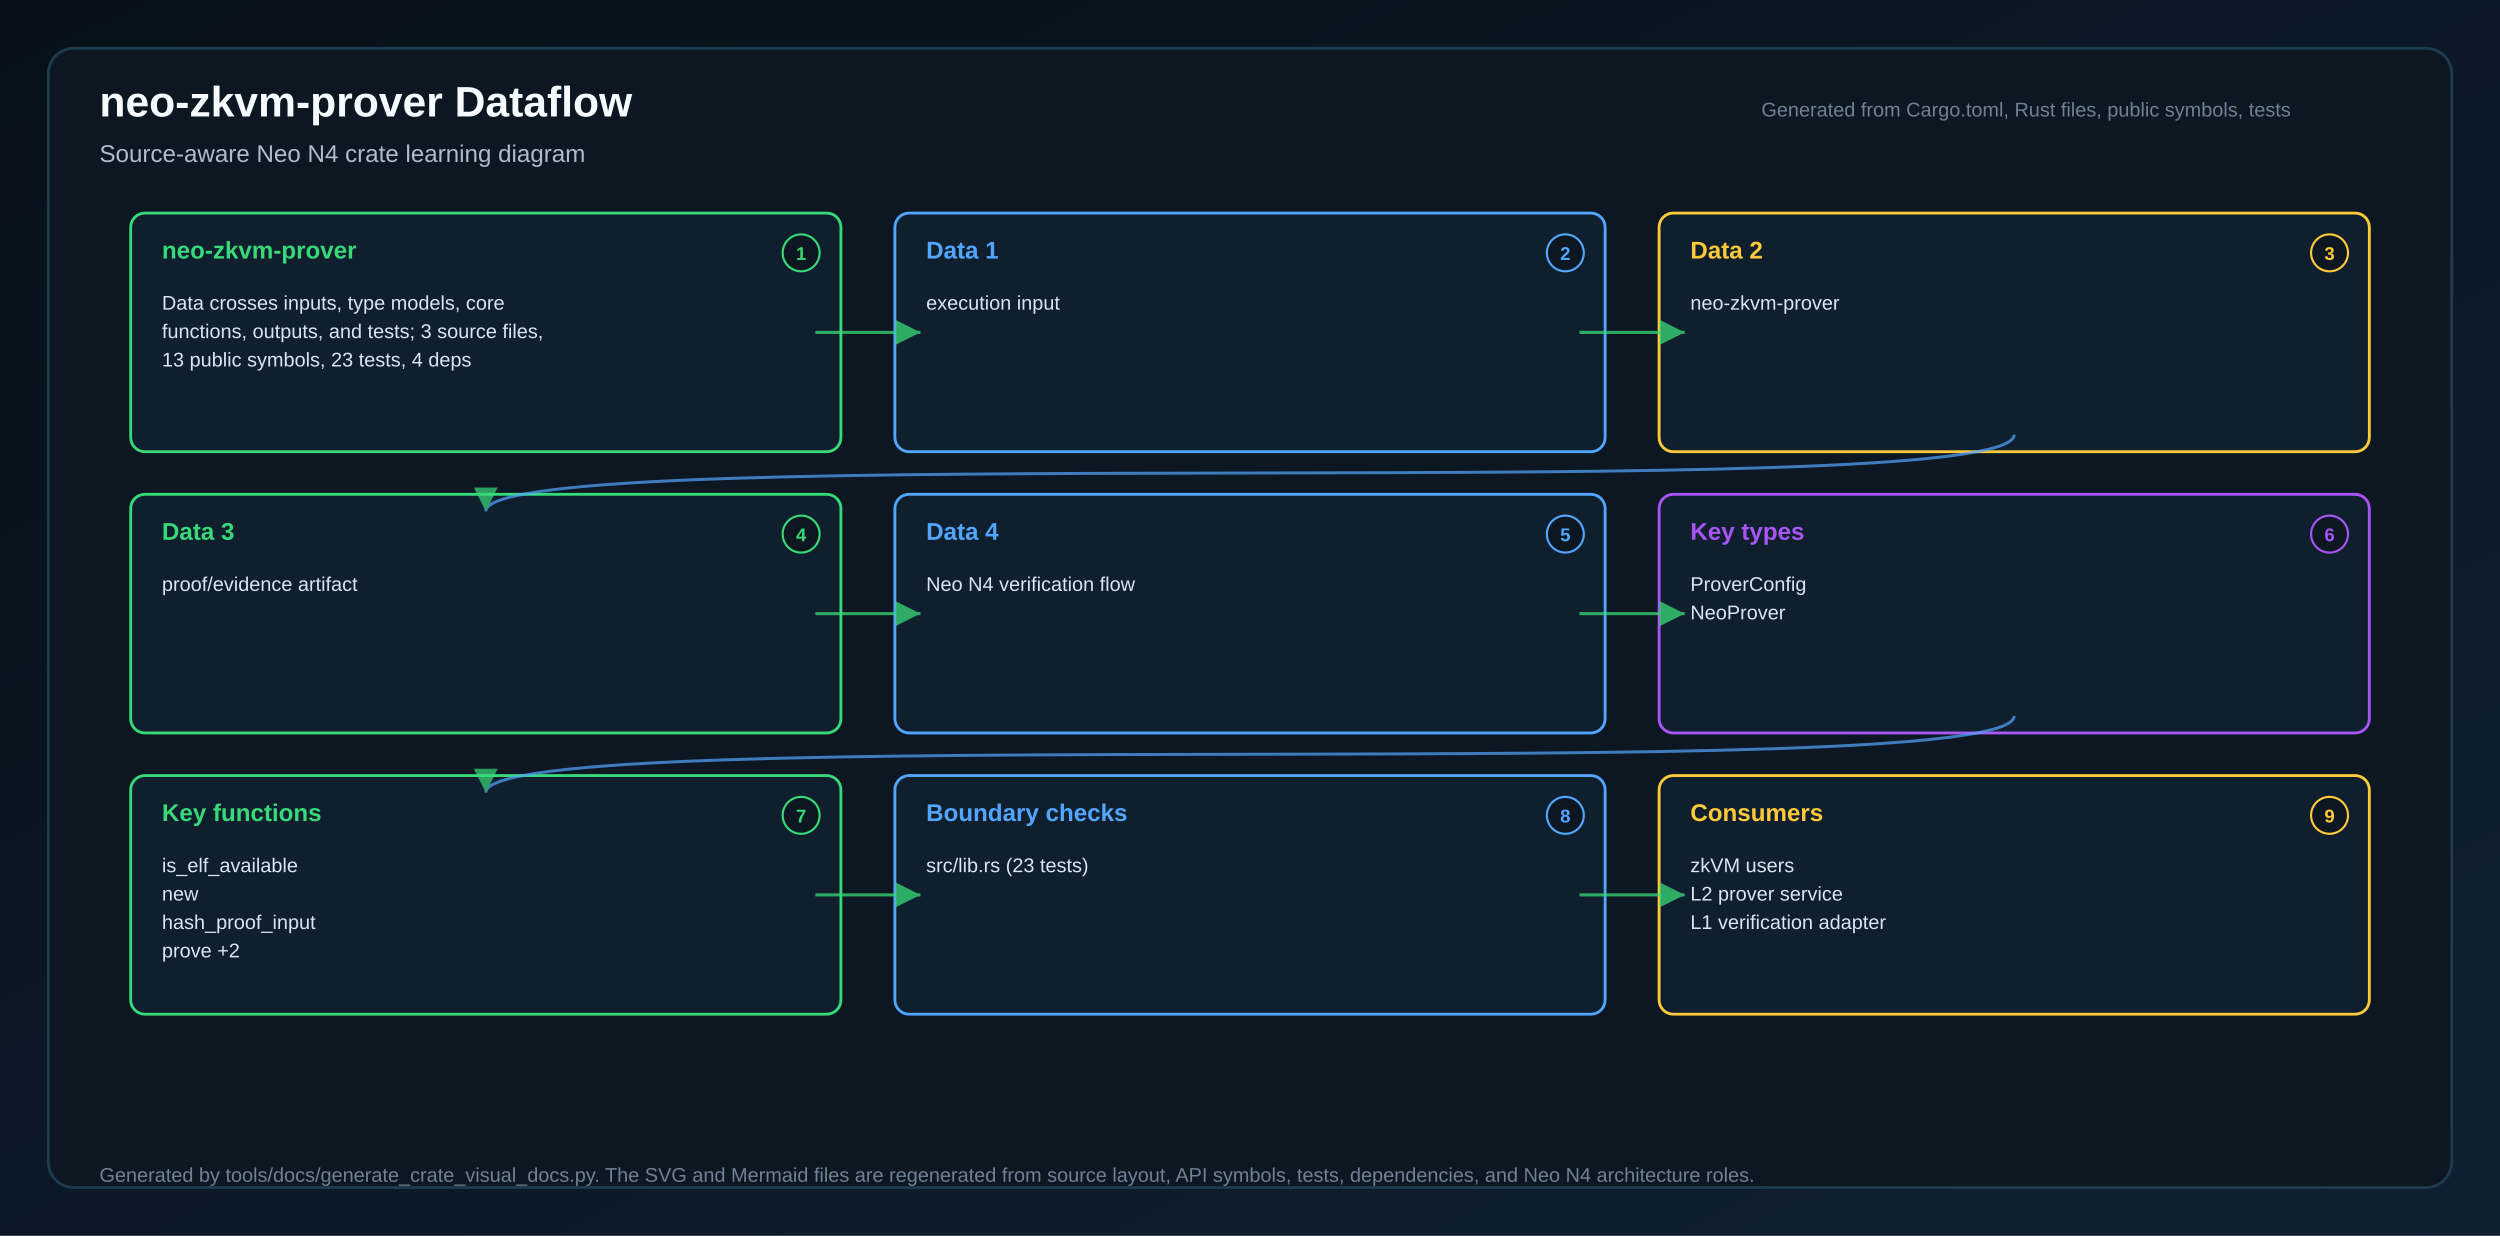
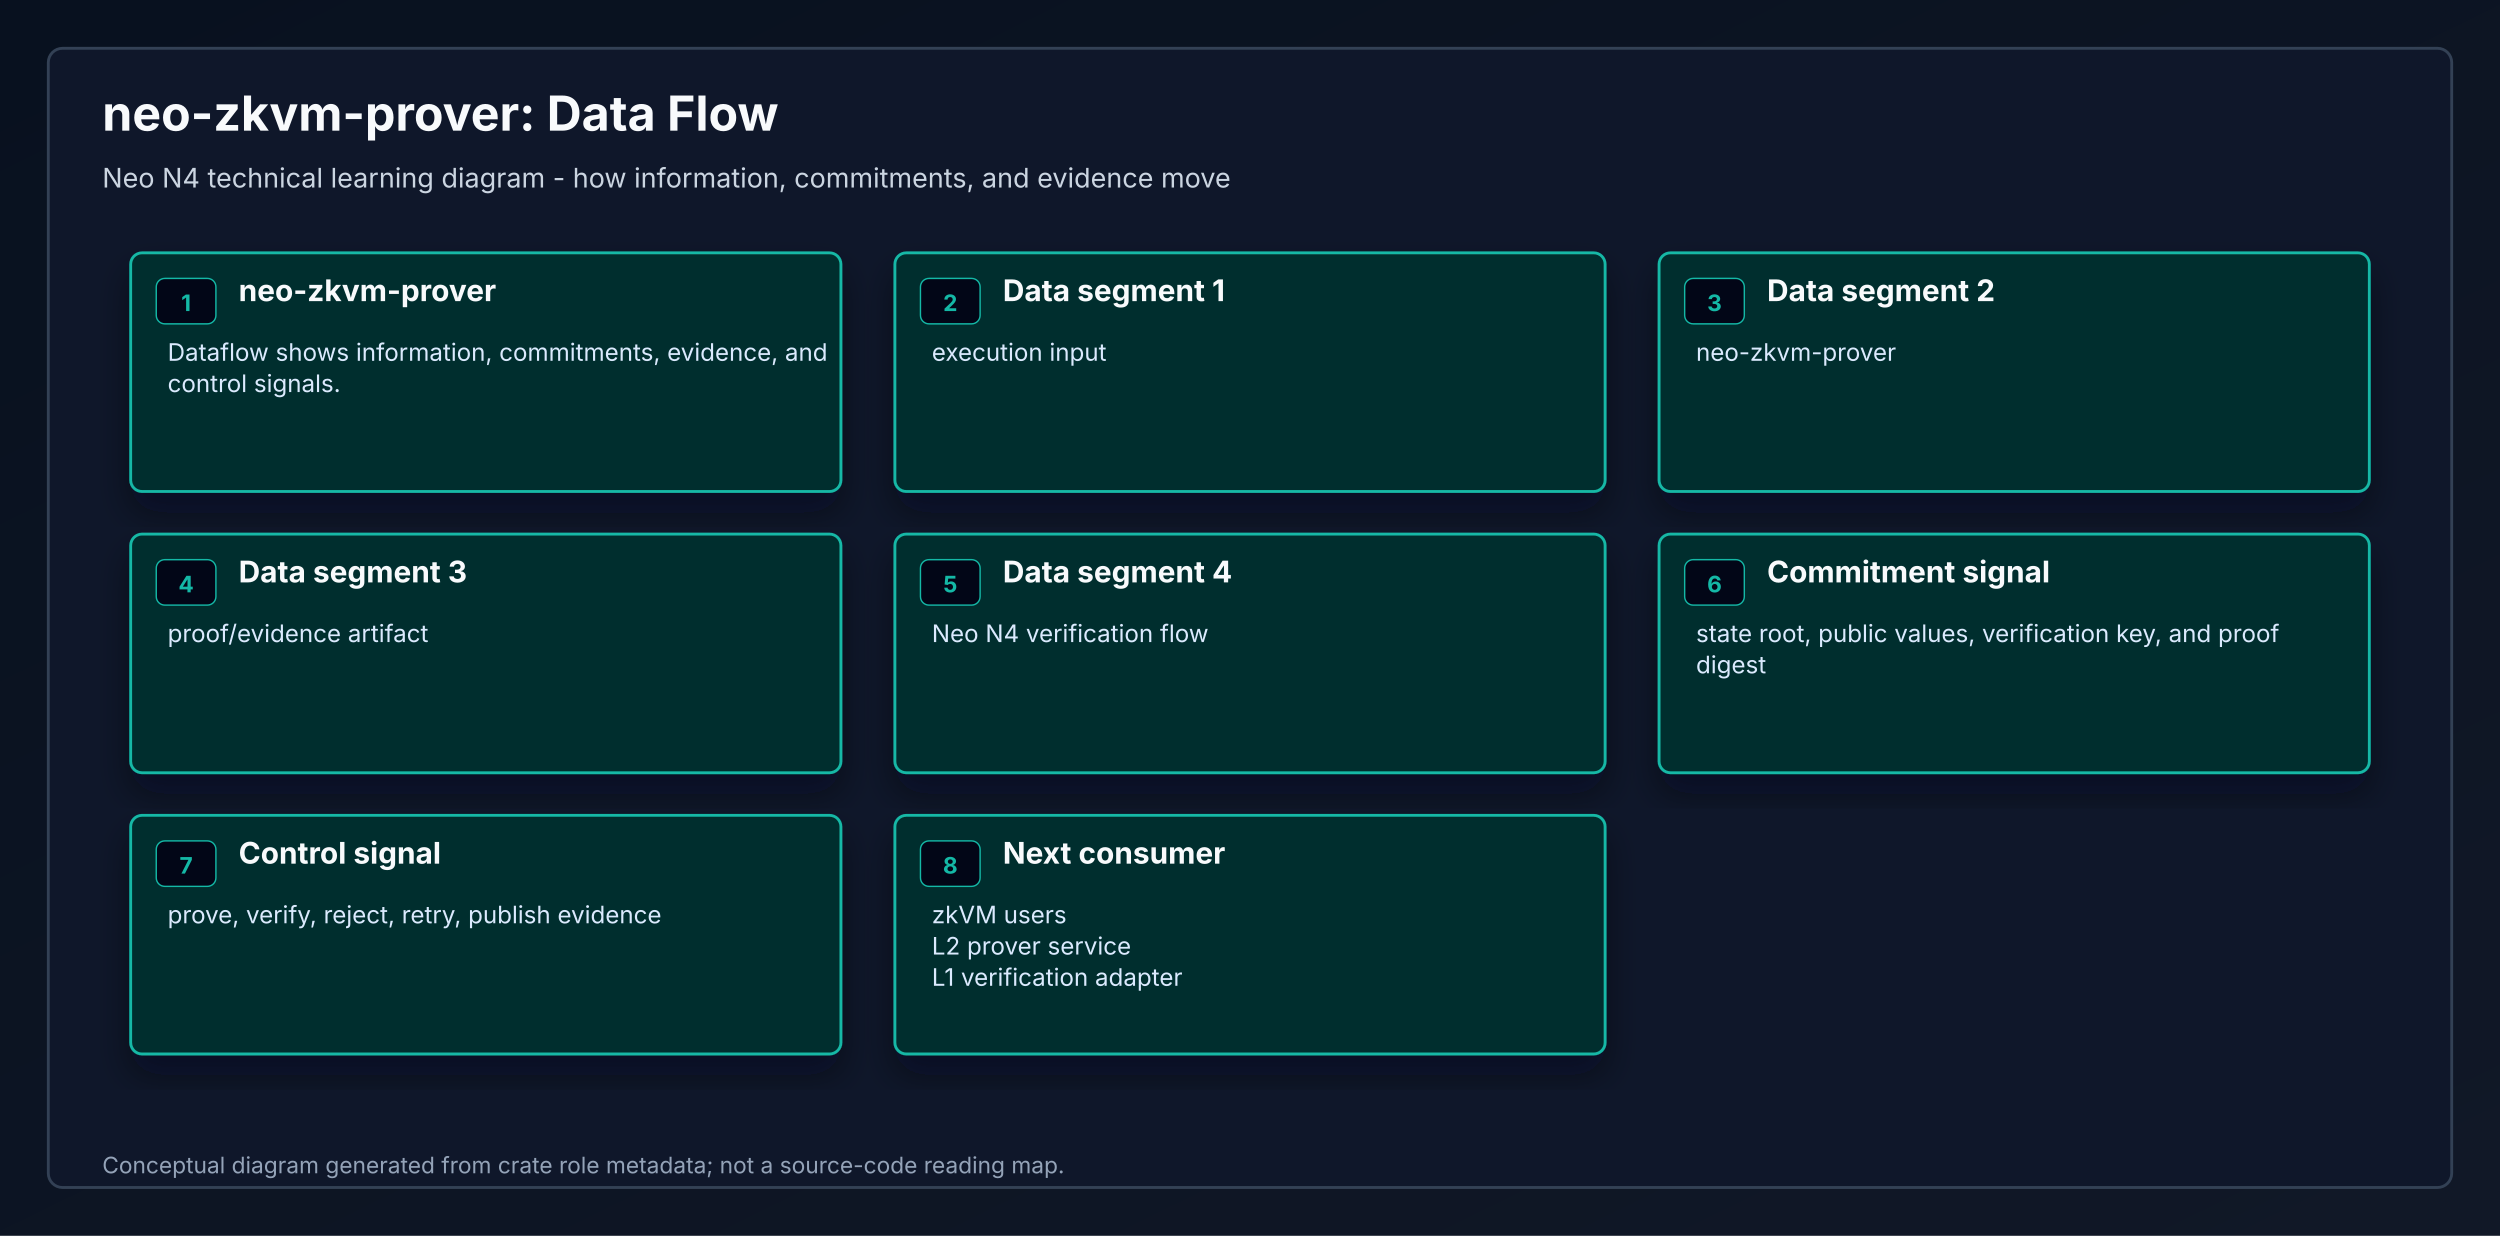
- <svg xmlns="http://www.w3.org/2000/svg" width="1760" height="870" viewBox="0 0 1760 870" role="img" aria-label="neo-zkvm-prover Dataflow">
+ <svg xmlns="http://www.w3.org/2000/svg" width="1760" height="870" viewBox="0 0 1760 870" role="img" aria-label="neo-zkvm-prover Data Flow">
  <defs>
-     <linearGradient id="bg" x1="0" x2="1" y1="0" y2="1">
-       <stop offset="0" stop-color="#071018" />
-       <stop offset="1" stop-color="#102033" />
+     <linearGradient id="bg" x1="0" y1="0" x2="1" y2="1">
+       <stop offset="0%" stop-color="#08111f" />
+       <stop offset="100%" stop-color="#111827" />
    </linearGradient>
-     <marker id="arrow" markerWidth="12" markerHeight="12" refX="10" refY="6" orient="auto">
-       <path d="M2,2 L10,6 L2,10 Z" fill="#38d978" />
-     </marker>
+     <filter id="shadow" x="-15%" y="-15%" width="130%" height="130%">
+       <feDropShadow dx="0" dy="14" stdDeviation="12" flood-color="#020617" flood-opacity="0.42" />
+     </filter>
  </defs>
-   <rect x="0" y="0" width="1760" height="870" fill="url(#bg)" />
-   <rect x="34" y="34" width="1692" height="802" rx="18" fill="#0c1722" stroke="#1e3a4d" stroke-width="2" />
-   <text x="70" y="82" fill="#f6fbff" font-size="30" font-family="Segoe UI, Arial, sans-serif" font-weight="700">neo-zkvm-prover Dataflow</text>
-   <text x="70" y="114" fill="#aebdcc" font-size="17" font-family="Segoe UI, Arial, sans-serif">Source-aware Neo N4 crate learning diagram</text>
-   <text x="1240" y="82" fill="#6f8194" font-size="14" font-family="Segoe UI, Arial, sans-serif">Generated from Cargo.toml, Rust files, public symbols, tests</text>
-   <rect x="92" y="150" width="500" height="168" rx="10" fill="#101f2d" stroke="#38d978" stroke-width="2" />
-   <circle cx="564" cy="178" r="13" fill="#0c1722" stroke="#38d978" stroke-width="1.5" />
-   <text x="564" y="183" text-anchor="middle" fill="#38d978" font-size="13" font-family="Segoe UI, Arial, sans-serif" font-weight="700">1</text>
-   <text x="114" y="182" fill="#38d978" font-size="17" font-family="Segoe UI, Arial, sans-serif" font-weight="700">neo-zkvm-prover</text>
-   <text x="114" y="218" fill="#d9e6f2" font-size="14" font-family="Segoe UI, Arial, sans-serif">Data crosses inputs, type models, core</text>
-   <text x="114" y="238" fill="#d9e6f2" font-size="14" font-family="Segoe UI, Arial, sans-serif">functions, outputs, and tests; 3 source files,</text>
-   <text x="114" y="258" fill="#d9e6f2" font-size="14" font-family="Segoe UI, Arial, sans-serif">13 public symbols, 23 tests, 4 deps</text>
-   <rect x="630" y="150" width="500" height="168" rx="10" fill="#101f2d" stroke="#52a6ff" stroke-width="2" />
-   <circle cx="1102" cy="178" r="13" fill="#0c1722" stroke="#52a6ff" stroke-width="1.5" />
-   <text x="1102" y="183" text-anchor="middle" fill="#52a6ff" font-size="13" font-family="Segoe UI, Arial, sans-serif" font-weight="700">2</text>
-   <text x="652" y="182" fill="#52a6ff" font-size="17" font-family="Segoe UI, Arial, sans-serif" font-weight="700">Data 1</text>
-   <text x="652" y="218" fill="#d9e6f2" font-size="14" font-family="Segoe UI, Arial, sans-serif">execution input</text>
-   <rect x="1168" y="150" width="500" height="168" rx="10" fill="#101f2d" stroke="#ffca3a" stroke-width="2" />
-   <circle cx="1640" cy="178" r="13" fill="#0c1722" stroke="#ffca3a" stroke-width="1.5" />
-   <text x="1640" y="183" text-anchor="middle" fill="#ffca3a" font-size="13" font-family="Segoe UI, Arial, sans-serif" font-weight="700">3</text>
-   <text x="1190" y="182" fill="#ffca3a" font-size="17" font-family="Segoe UI, Arial, sans-serif" font-weight="700">Data 2</text>
-   <text x="1190" y="218" fill="#d9e6f2" font-size="14" font-family="Segoe UI, Arial, sans-serif">neo-zkvm-prover</text>
-   <rect x="92" y="348" width="500" height="168" rx="10" fill="#101f2d" stroke="#38d978" stroke-width="2" />
-   <circle cx="564" cy="376" r="13" fill="#0c1722" stroke="#38d978" stroke-width="1.5" />
-   <text x="564" y="381" text-anchor="middle" fill="#38d978" font-size="13" font-family="Segoe UI, Arial, sans-serif" font-weight="700">4</text>
-   <text x="114" y="380" fill="#38d978" font-size="17" font-family="Segoe UI, Arial, sans-serif" font-weight="700">Data 3</text>
-   <text x="114" y="416" fill="#d9e6f2" font-size="14" font-family="Segoe UI, Arial, sans-serif">proof/evidence artifact</text>
-   <rect x="630" y="348" width="500" height="168" rx="10" fill="#101f2d" stroke="#52a6ff" stroke-width="2" />
-   <circle cx="1102" cy="376" r="13" fill="#0c1722" stroke="#52a6ff" stroke-width="1.5" />
-   <text x="1102" y="381" text-anchor="middle" fill="#52a6ff" font-size="13" font-family="Segoe UI, Arial, sans-serif" font-weight="700">5</text>
-   <text x="652" y="380" fill="#52a6ff" font-size="17" font-family="Segoe UI, Arial, sans-serif" font-weight="700">Data 4</text>
-   <text x="652" y="416" fill="#d9e6f2" font-size="14" font-family="Segoe UI, Arial, sans-serif">Neo N4 verification flow</text>
-   <rect x="1168" y="348" width="500" height="168" rx="10" fill="#101f2d" stroke="#a855f7" stroke-width="2" />
-   <circle cx="1640" cy="376" r="13" fill="#0c1722" stroke="#a855f7" stroke-width="1.5" />
-   <text x="1640" y="381" text-anchor="middle" fill="#a855f7" font-size="13" font-family="Segoe UI, Arial, sans-serif" font-weight="700">6</text>
-   <text x="1190" y="380" fill="#a855f7" font-size="17" font-family="Segoe UI, Arial, sans-serif" font-weight="700">Key types</text>
-   <text x="1190" y="416" fill="#d9e6f2" font-size="14" font-family="Segoe UI, Arial, sans-serif">ProverConfig</text>
-   <text x="1190" y="436" fill="#d9e6f2" font-size="14" font-family="Segoe UI, Arial, sans-serif">NeoProver</text>
-   <rect x="92" y="546" width="500" height="168" rx="10" fill="#101f2d" stroke="#38d978" stroke-width="2" />
-   <circle cx="564" cy="574" r="13" fill="#0c1722" stroke="#38d978" stroke-width="1.5" />
-   <text x="564" y="579" text-anchor="middle" fill="#38d978" font-size="13" font-family="Segoe UI, Arial, sans-serif" font-weight="700">7</text>
-   <text x="114" y="578" fill="#38d978" font-size="17" font-family="Segoe UI, Arial, sans-serif" font-weight="700">Key functions</text>
-   <text x="114" y="614" fill="#d9e6f2" font-size="14" font-family="Segoe UI, Arial, sans-serif">is_elf_available</text>
-   <text x="114" y="634" fill="#d9e6f2" font-size="14" font-family="Segoe UI, Arial, sans-serif">new</text>
-   <text x="114" y="654" fill="#d9e6f2" font-size="14" font-family="Segoe UI, Arial, sans-serif">hash_proof_input</text>
-   <text x="114" y="674" fill="#d9e6f2" font-size="14" font-family="Segoe UI, Arial, sans-serif">prove +2</text>
-   <rect x="630" y="546" width="500" height="168" rx="10" fill="#101f2d" stroke="#52a6ff" stroke-width="2" />
-   <circle cx="1102" cy="574" r="13" fill="#0c1722" stroke="#52a6ff" stroke-width="1.5" />
-   <text x="1102" y="579" text-anchor="middle" fill="#52a6ff" font-size="13" font-family="Segoe UI, Arial, sans-serif" font-weight="700">8</text>
-   <text x="652" y="578" fill="#52a6ff" font-size="17" font-family="Segoe UI, Arial, sans-serif" font-weight="700">Boundary checks</text>
-   <text x="652" y="614" fill="#d9e6f2" font-size="14" font-family="Segoe UI, Arial, sans-serif">src/lib.rs (23 tests)</text>
-   <rect x="1168" y="546" width="500" height="168" rx="10" fill="#101f2d" stroke="#ffca3a" stroke-width="2" />
-   <circle cx="1640" cy="574" r="13" fill="#0c1722" stroke="#ffca3a" stroke-width="1.5" />
-   <text x="1640" y="579" text-anchor="middle" fill="#ffca3a" font-size="13" font-family="Segoe UI, Arial, sans-serif" font-weight="700">9</text>
-   <text x="1190" y="578" fill="#ffca3a" font-size="17" font-family="Segoe UI, Arial, sans-serif" font-weight="700">Consumers</text>
-   <text x="1190" y="614" fill="#d9e6f2" font-size="14" font-family="Segoe UI, Arial, sans-serif">zkVM users</text>
-   <text x="1190" y="634" fill="#d9e6f2" font-size="14" font-family="Segoe UI, Arial, sans-serif">L2 prover service</text>
-   <text x="1190" y="654" fill="#d9e6f2" font-size="14" font-family="Segoe UI, Arial, sans-serif">L1 verification adapter</text>
-   <line x1="574" y1="234" x2="648" y2="234" stroke="#38d978" stroke-width="2.2" marker-end="url(#arrow)" opacity="0.75" />
-   <line x1="1112" y1="234" x2="1186" y2="234" stroke="#38d978" stroke-width="2.2" marker-end="url(#arrow)" opacity="0.75" />
-   <line x1="574" y1="432" x2="648" y2="432" stroke="#38d978" stroke-width="2.2" marker-end="url(#arrow)" opacity="0.75" />
-   <line x1="1112" y1="432" x2="1186" y2="432" stroke="#38d978" stroke-width="2.2" marker-end="url(#arrow)" opacity="0.75" />
-   <line x1="574" y1="630" x2="648" y2="630" stroke="#38d978" stroke-width="2.2" marker-end="url(#arrow)" opacity="0.75" />
-   <line x1="1112" y1="630" x2="1186" y2="630" stroke="#38d978" stroke-width="2.2" marker-end="url(#arrow)" opacity="0.75" />
-   <path d="M1418 306 C1418 358, 342 308, 342 360" stroke="#52a6ff" stroke-width="2.1" fill="none" marker-end="url(#arrow)" opacity="0.7" />
-   <path d="M1418 504 C1418 556, 342 506, 342 558" stroke="#52a6ff" stroke-width="2.1" fill="none" marker-end="url(#arrow)" opacity="0.7" />
-   <text x="70" y="832" fill="#6f8194" font-size="14" font-family="Segoe UI, Arial, sans-serif">Generated by tools/docs/generate_crate_visual_docs.py. The SVG and Mermaid files are regenerated from source layout, API symbols, tests, dependencies, and Neo N4 architecture roles.</text>
+   <rect width="1760" height="100%" fill="url(#bg)" />
+   <rect x="34" y="34" width="1692" height="802" rx="10" fill="#0f172a" stroke="#334155" stroke-width="2" />
+   <text x="72" y="92" fill="#f8fafc" font-family="Inter,Segoe UI,Arial,sans-serif" font-size="34" font-weight="700">neo-zkvm-prover: Data Flow</text>
+   <text x="72" y="132" fill="#cbd5e1" font-family="Inter,Segoe UI,Arial,sans-serif" font-size="19">Neo N4 technical learning diagram - how information, commitments, and evidence move</text>
+   <rect x="92" y="178" width="500" height="168" rx="8" fill="#042f2e" stroke="#14b8a6" stroke-width="2" filter="url(#shadow)" />
+   <rect x="110" y="196" width="42" height="32" rx="6" fill="#020617" stroke="#14b8a6" stroke-width="1" />
+   <text x="131" y="219" text-anchor="middle" fill="#14b8a6" font-family="Inter,Segoe UI,Arial,sans-serif" font-size="16" font-weight="700">1</text>
+   <text x="168" y="212" fill="#f8fafc" font-family="Inter,Segoe UI,Arial,sans-serif" font-size="21" font-weight="700">neo-zkvm-prover</text>
+   <text x="118" y="254" fill="#dbeafe" font-family="Inter,Segoe UI,Arial,sans-serif" font-size="17">Dataflow shows information, commitments, evidence, and</text>
+   <text x="118" y="276" fill="#dbeafe" font-family="Inter,Segoe UI,Arial,sans-serif" font-size="17">control signals.</text>
+   <rect x="630" y="178" width="500" height="168" rx="8" fill="#042f2e" stroke="#14b8a6" stroke-width="2" filter="url(#shadow)" />
+   <rect x="648" y="196" width="42" height="32" rx="6" fill="#020617" stroke="#14b8a6" stroke-width="1" />
+   <text x="669" y="219" text-anchor="middle" fill="#14b8a6" font-family="Inter,Segoe UI,Arial,sans-serif" font-size="16" font-weight="700">2</text>
+   <text x="706" y="212" fill="#f8fafc" font-family="Inter,Segoe UI,Arial,sans-serif" font-size="21" font-weight="700">Data segment 1</text>
+   <text x="656" y="254" fill="#dbeafe" font-family="Inter,Segoe UI,Arial,sans-serif" font-size="17">execution input</text>
+   <rect x="1168" y="178" width="500" height="168" rx="8" fill="#042f2e" stroke="#14b8a6" stroke-width="2" filter="url(#shadow)" />
+   <rect x="1186" y="196" width="42" height="32" rx="6" fill="#020617" stroke="#14b8a6" stroke-width="1" />
+   <text x="1207" y="219" text-anchor="middle" fill="#14b8a6" font-family="Inter,Segoe UI,Arial,sans-serif" font-size="16" font-weight="700">3</text>
+   <text x="1244" y="212" fill="#f8fafc" font-family="Inter,Segoe UI,Arial,sans-serif" font-size="21" font-weight="700">Data segment 2</text>
+   <text x="1194" y="254" fill="#dbeafe" font-family="Inter,Segoe UI,Arial,sans-serif" font-size="17">neo-zkvm-prover</text>
+   <rect x="92" y="376" width="500" height="168" rx="8" fill="#042f2e" stroke="#14b8a6" stroke-width="2" filter="url(#shadow)" />
+   <rect x="110" y="394" width="42" height="32" rx="6" fill="#020617" stroke="#14b8a6" stroke-width="1" />
+   <text x="131" y="417" text-anchor="middle" fill="#14b8a6" font-family="Inter,Segoe UI,Arial,sans-serif" font-size="16" font-weight="700">4</text>
+   <text x="168" y="410" fill="#f8fafc" font-family="Inter,Segoe UI,Arial,sans-serif" font-size="21" font-weight="700">Data segment 3</text>
+   <text x="118" y="452" fill="#dbeafe" font-family="Inter,Segoe UI,Arial,sans-serif" font-size="17">proof/evidence artifact</text>
+   <rect x="630" y="376" width="500" height="168" rx="8" fill="#042f2e" stroke="#14b8a6" stroke-width="2" filter="url(#shadow)" />
+   <rect x="648" y="394" width="42" height="32" rx="6" fill="#020617" stroke="#14b8a6" stroke-width="1" />
+   <text x="669" y="417" text-anchor="middle" fill="#14b8a6" font-family="Inter,Segoe UI,Arial,sans-serif" font-size="16" font-weight="700">5</text>
+   <text x="706" y="410" fill="#f8fafc" font-family="Inter,Segoe UI,Arial,sans-serif" font-size="21" font-weight="700">Data segment 4</text>
+   <text x="656" y="452" fill="#dbeafe" font-family="Inter,Segoe UI,Arial,sans-serif" font-size="17">Neo N4 verification flow</text>
+   <rect x="1168" y="376" width="500" height="168" rx="8" fill="#042f2e" stroke="#14b8a6" stroke-width="2" filter="url(#shadow)" />
+   <rect x="1186" y="394" width="42" height="32" rx="6" fill="#020617" stroke="#14b8a6" stroke-width="1" />
+   <text x="1207" y="417" text-anchor="middle" fill="#14b8a6" font-family="Inter,Segoe UI,Arial,sans-serif" font-size="16" font-weight="700">6</text>
+   <text x="1244" y="410" fill="#f8fafc" font-family="Inter,Segoe UI,Arial,sans-serif" font-size="21" font-weight="700">Commitment signal</text>
+   <text x="1194" y="452" fill="#dbeafe" font-family="Inter,Segoe UI,Arial,sans-serif" font-size="17">state root, public values, verification key, and proof</text>
+   <text x="1194" y="474" fill="#dbeafe" font-family="Inter,Segoe UI,Arial,sans-serif" font-size="17">digest</text>
+   <rect x="92" y="574" width="500" height="168" rx="8" fill="#042f2e" stroke="#14b8a6" stroke-width="2" filter="url(#shadow)" />
+   <rect x="110" y="592" width="42" height="32" rx="6" fill="#020617" stroke="#14b8a6" stroke-width="1" />
+   <text x="131" y="615" text-anchor="middle" fill="#14b8a6" font-family="Inter,Segoe UI,Arial,sans-serif" font-size="16" font-weight="700">7</text>
+   <text x="168" y="608" fill="#f8fafc" font-family="Inter,Segoe UI,Arial,sans-serif" font-size="21" font-weight="700">Control signal</text>
+   <text x="118" y="650" fill="#dbeafe" font-family="Inter,Segoe UI,Arial,sans-serif" font-size="17">prove, verify, reject, retry, publish evidence</text>
+   <rect x="630" y="574" width="500" height="168" rx="8" fill="#042f2e" stroke="#14b8a6" stroke-width="2" filter="url(#shadow)" />
+   <rect x="648" y="592" width="42" height="32" rx="6" fill="#020617" stroke="#14b8a6" stroke-width="1" />
+   <text x="669" y="615" text-anchor="middle" fill="#14b8a6" font-family="Inter,Segoe UI,Arial,sans-serif" font-size="16" font-weight="700">8</text>
+   <text x="706" y="608" fill="#f8fafc" font-family="Inter,Segoe UI,Arial,sans-serif" font-size="21" font-weight="700">Next consumer</text>
+   <text x="656" y="650" fill="#dbeafe" font-family="Inter,Segoe UI,Arial,sans-serif" font-size="17">zkVM users</text>
+   <text x="656" y="672" fill="#dbeafe" font-family="Inter,Segoe UI,Arial,sans-serif" font-size="17">L2 prover service</text>
+   <text x="656" y="694" fill="#dbeafe" font-family="Inter,Segoe UI,Arial,sans-serif" font-size="17">L1 verification adapter</text>
+   <text x="72" y="826" fill="#94a3b8" font-family="Inter,Segoe UI,Arial,sans-serif" font-size="16">Conceptual diagram generated from crate role metadata; not a source-code reading map.</text>
</svg>
